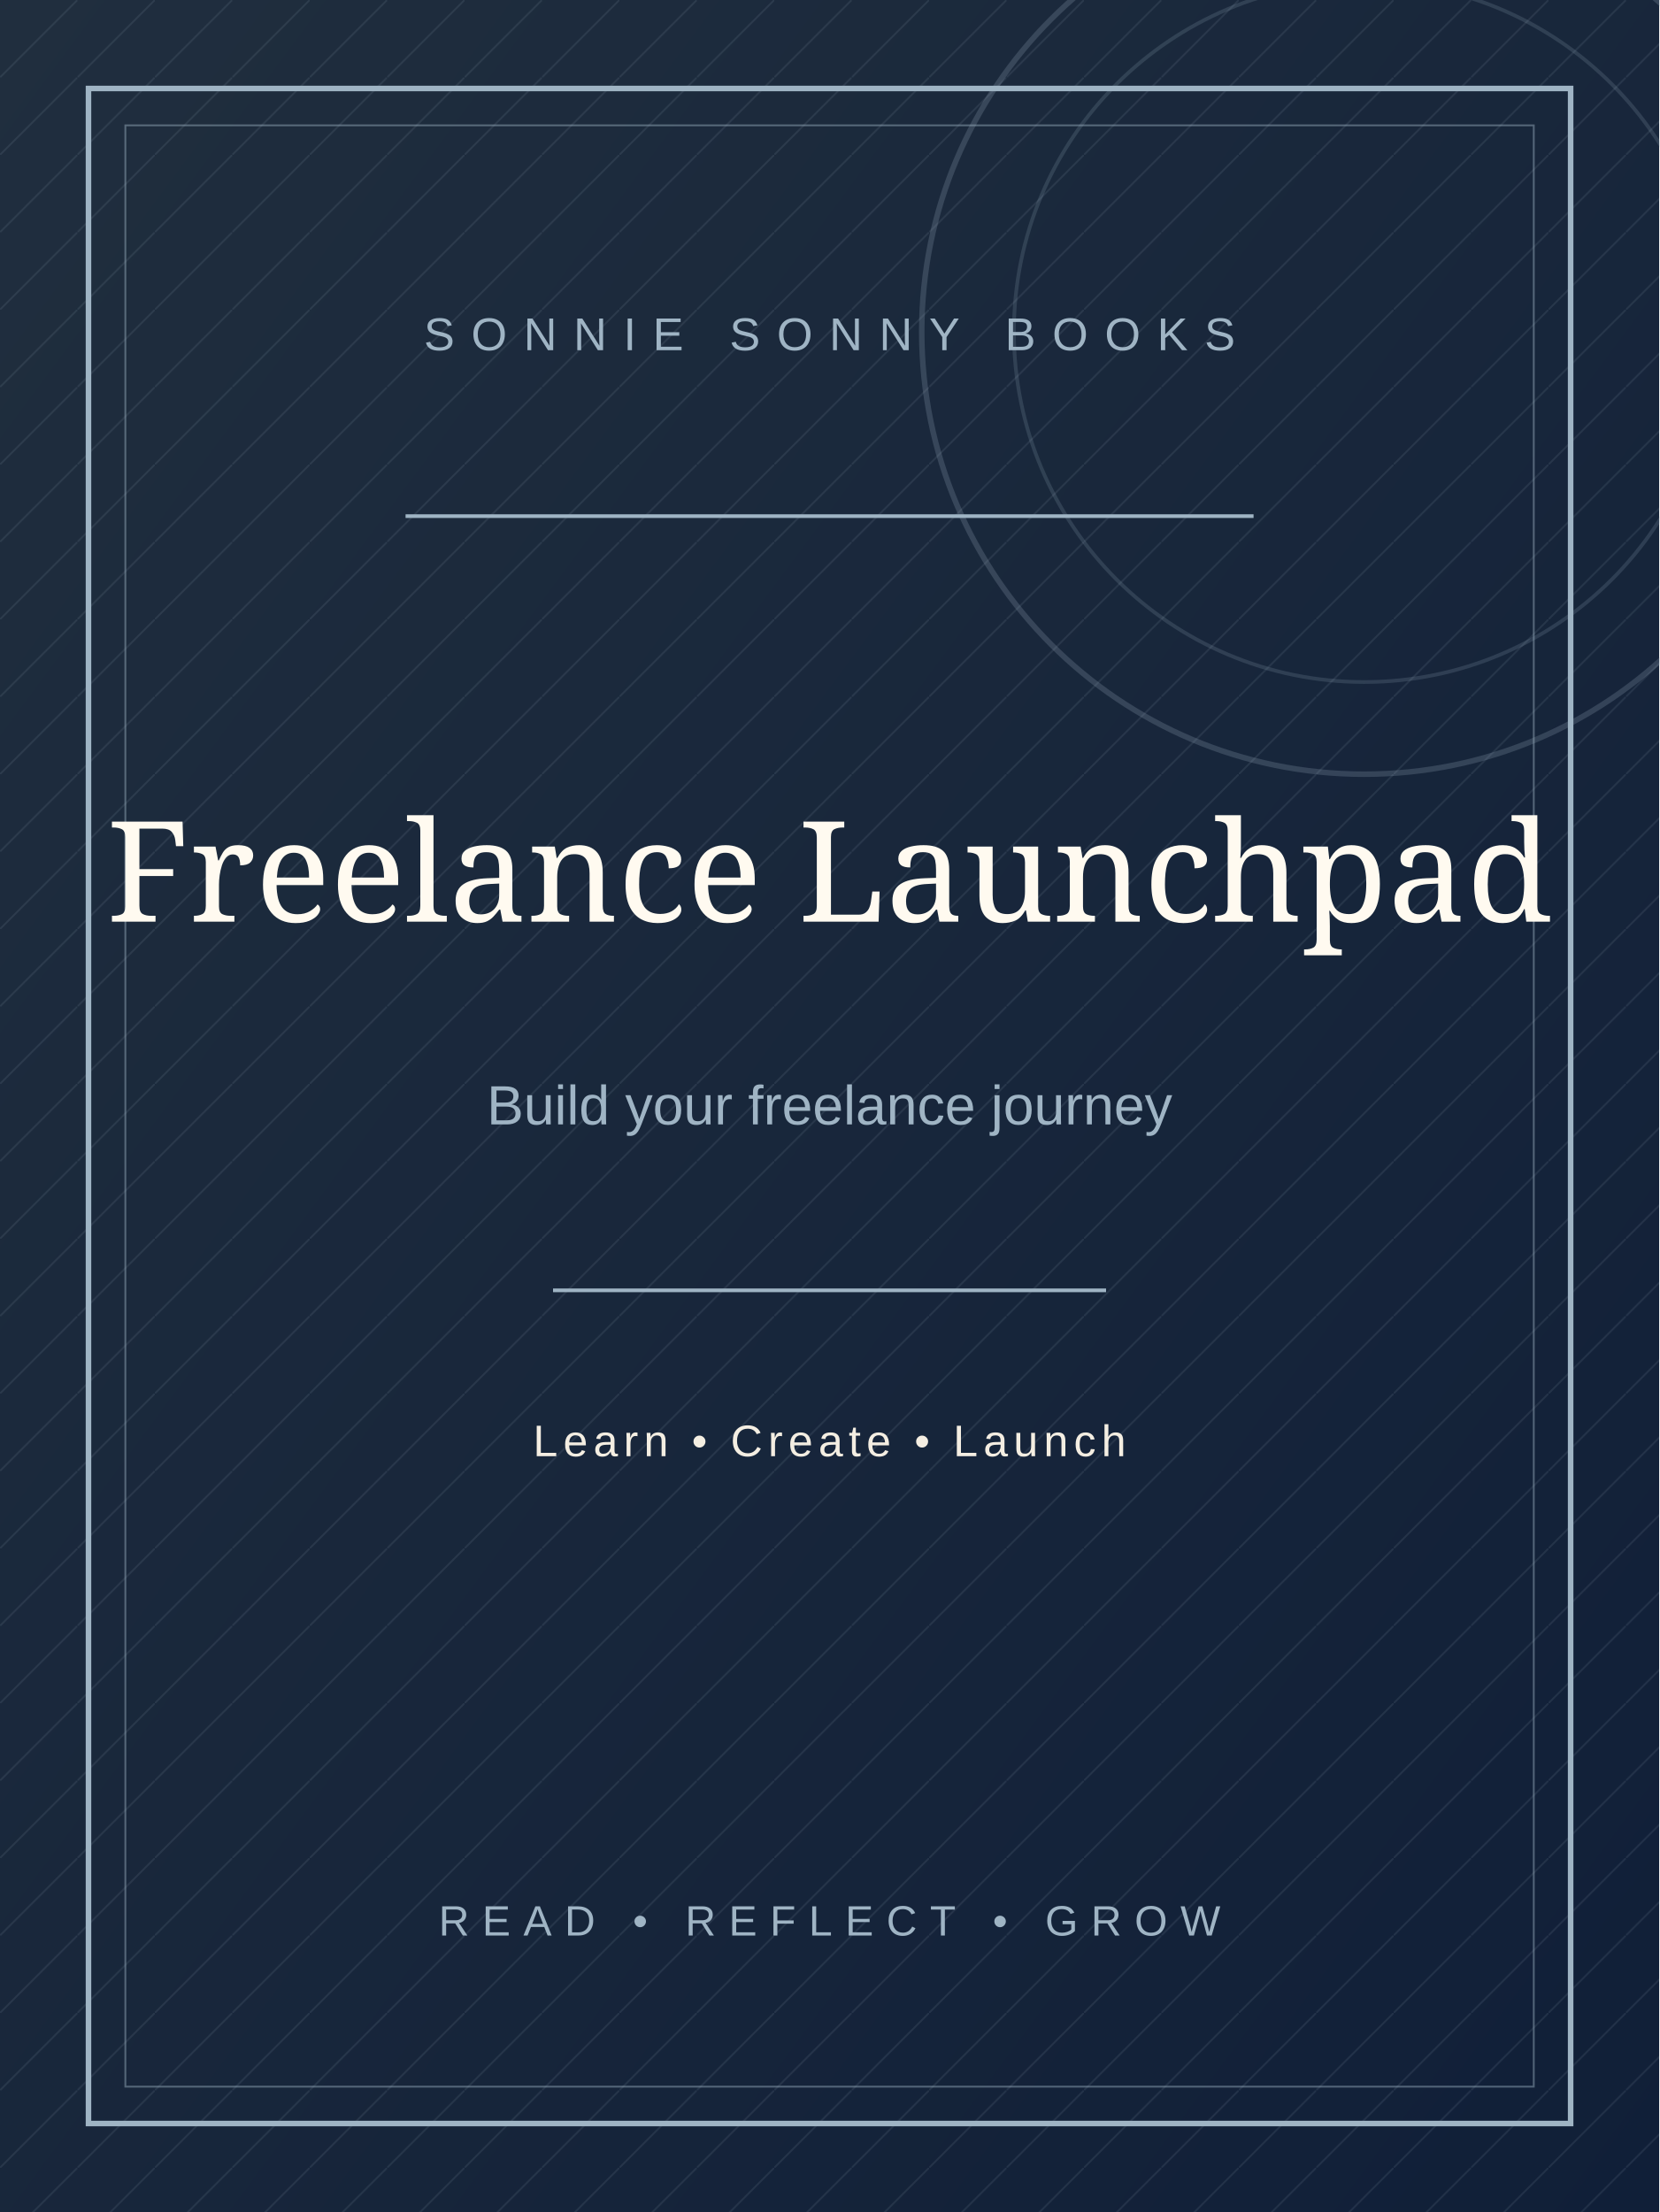
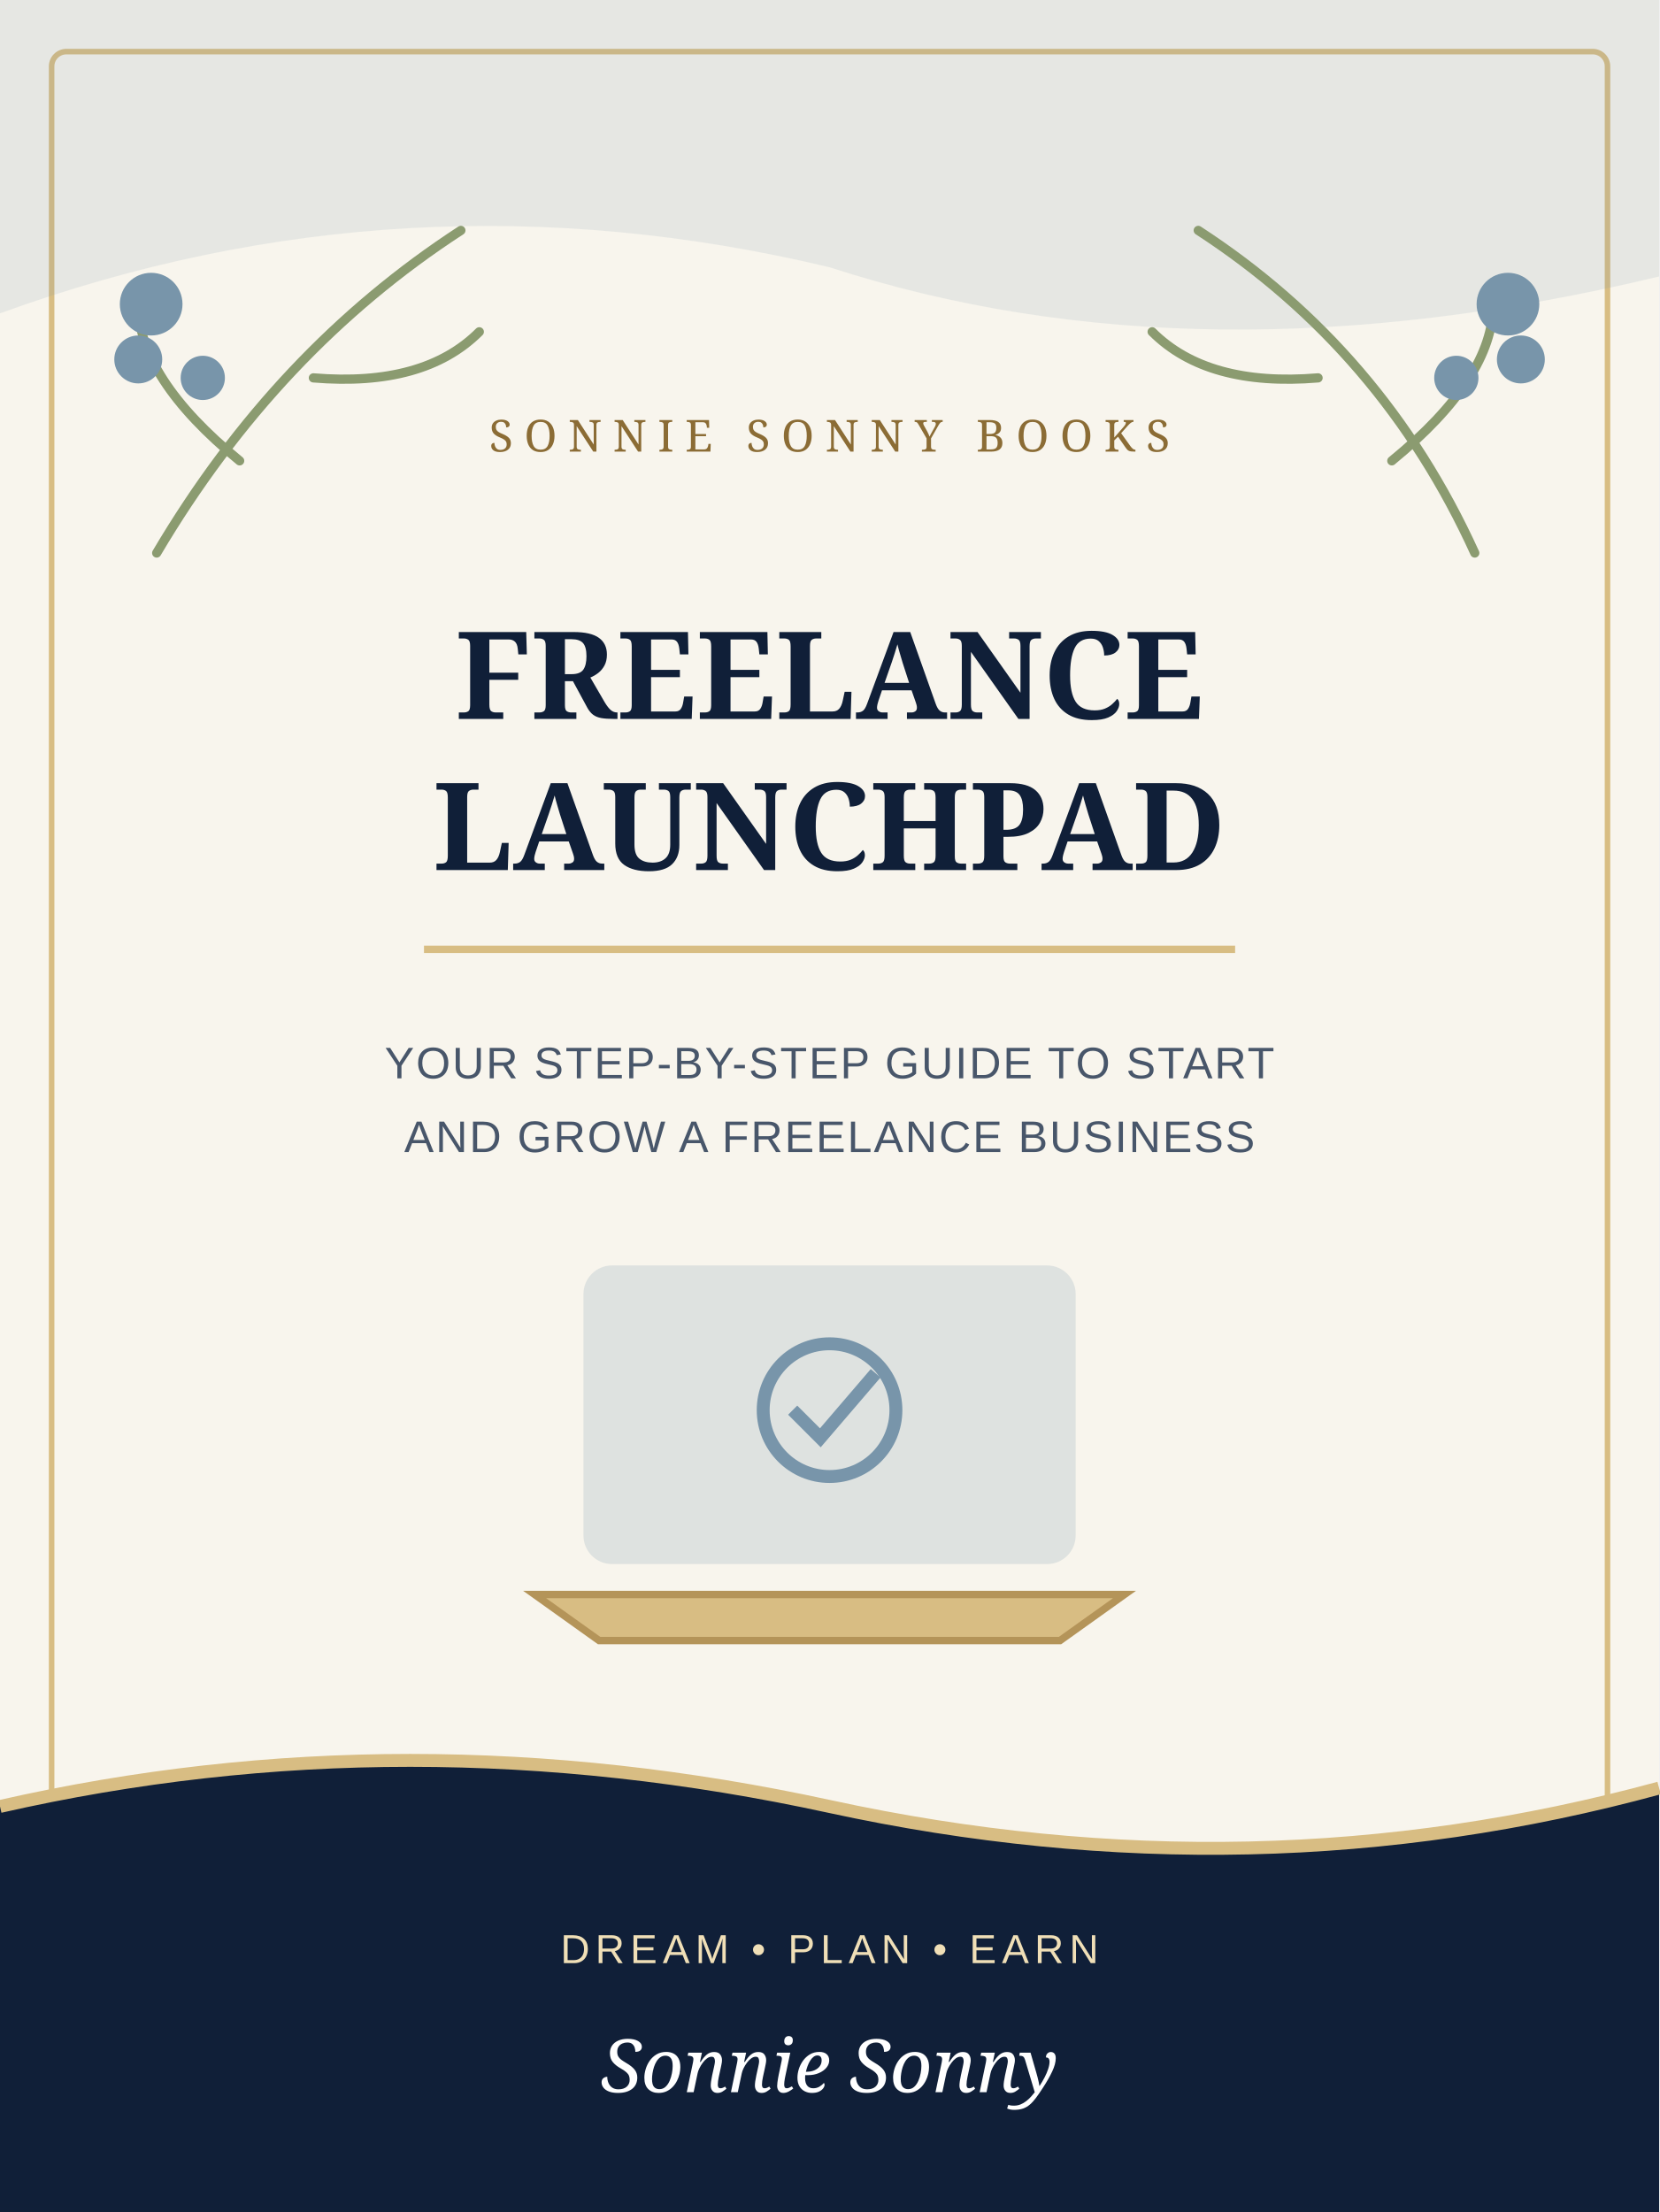
<svg xmlns="http://www.w3.org/2000/svg" width="900" height="1200" viewBox="0 0 900 1200">
-   <defs>
-     <linearGradient id="g" x1="0" y1="0" x2="1" y2="1">
-       <stop offset="0" stop-color="#202e3e" />
-       <stop offset="1" stop-color="#101f38" />
-     </linearGradient>
-     <pattern id="p" width="42" height="42" patternUnits="userSpaceOnUse">
-       <path d="M0 42L42 0" stroke="#9fb4c4" stroke-opacity=".12" stroke-width="1" />
-     </pattern>
-   </defs>
-   <rect width="900" height="1200" fill="url(#g)" />
-   <rect width="900" height="1200" fill="url(#p)" />
-   <circle cx="740" cy="180" r="240" fill="none" stroke="#9fb4c4" stroke-opacity=".22" stroke-width="3" />
-   <circle cx="740" cy="180" r="190" fill="none" stroke="#9fb4c4" stroke-opacity=".18" stroke-width="2" />
-   <rect x="48" y="48" width="804" height="1104" fill="none" stroke="#9fb4c4" stroke-width="3" />
-   <rect x="68" y="68" width="764" height="1064" fill="none" stroke="#9fb4c4" stroke-opacity=".45" />
-   <text x="450" y="190" fill="#9fb4c4" font-family="Arial,sans-serif" font-size="25" letter-spacing="9" text-anchor="middle">SONNIE SONNY BOOKS</text>
-   <path d="M220 280H680" stroke="#9fb4c4" stroke-width="2" />
-   <text x="450" y="500" fill="#fffaf0" font-family="Georgia,serif" font-size="76" text-anchor="middle" font-weight="normal">Freelance Launchpad</text>
-   <text x="450" y="610" fill="#9fb4c4" font-family="Arial,sans-serif" font-size="30" text-anchor="middle">Build your freelance journey</text>
-   <path d="M300 700H600" stroke="#9fb4c4" stroke-width="2" />
-   <text x="450" y="790" fill="#f4eee2" font-family="Arial,sans-serif" font-size="24" letter-spacing="3" text-anchor="middle">Learn • Create • Launch</text>
-   <text x="450" y="1050" fill="#9fb4c4" font-family="Arial,sans-serif" font-size="23" letter-spacing="7" text-anchor="middle">READ • REFLECT • GROW</text>
+   <rect width="900" height="1200" fill="#f8f5ed" />
+   <rect x="28" y="28" width="844" height="1144" rx="8" fill="none" stroke="#d8bd83" stroke-width="3" />
+   <path d="M0 0H900V150Q650 210 450 145Q220 90 0 170Z" fill="#7895aa" opacity=".14" />
+   <g fill="none" stroke="#8b9b70" stroke-width="5" stroke-linecap="round">
+     <path d="M85 300Q150 190 250 125M130 250Q75 205 75 165M170 205Q230 210 260 180M800 300Q750 190 650 125M755 250Q810 205 810 165M715 205Q655 210 625 180" />
+   </g>
+   <g fill="#7895aa">
+     <circle cx="82" cy="165" r="17" />
+     <circle cx="75" cy="195" r="13" />
+     <circle cx="110" cy="205" r="12" />
+     <circle cx="818" cy="165" r="17" />
+     <circle cx="825" cy="195" r="13" />
+     <circle cx="790" cy="205" r="12" />
+   </g>
+   <text x="450" y="245" text-anchor="middle" class="brand">SONNIE SONNY BOOKS</text>
+   <text x="450" y="390" text-anchor="middle" class="title">FREELANCE</text>
+   <text x="450" y="472" text-anchor="middle" class="title">LAUNCHPAD</text>
+   <path d="M230 515H670" stroke="#d8bd83" stroke-width="4" />
+   <text x="450" y="585" text-anchor="middle" class="sub">YOUR STEP-BY-STEP GUIDE TO START</text>
+   <text x="450" y="625" text-anchor="middle" class="sub">AND GROW A FREELANCE BUSINESS</text>
+   <rect x="320" y="690" width="260" height="155" rx="12" fill="#7895aa" opacity=".2" stroke="#7895aa" stroke-width="7" />
+   <path d="M290 865H610L575 890H325Z" fill="#d8bd83" stroke="#b49459" stroke-width="4" />
+   <circle cx="450" cy="765" r="36" fill="none" stroke="#7895aa" stroke-width="7" />
+   <path d="M430 765L445 780L475 745" fill="none" stroke="#7895aa" stroke-width="7" />
+   <path d="M0 980Q220 930 450 980Q680 1030 900 970V1200H0Z" fill="#101f38" />
+   <path d="M0 980Q220 930 450 980Q680 1030 900 970" fill="none" stroke="#d8bd83" stroke-width="7" />
+   <text x="450" y="1065" text-anchor="middle" class="tag">DREAM • PLAN • EARN</text>
+   <text x="450" y="1135" text-anchor="middle" class="author">Sonnie Sonny</text>
+   <style>.brand{font:24px Georgia,serif;letter-spacing:6px;fill:#8b6c35}.title{font:bold 66px Georgia,serif;fill:#101f38}.sub{font:24px Arial,sans-serif;letter-spacing:1px;fill:#48566a}.tag{font:22px Arial,sans-serif;letter-spacing:3px;fill:#f0dfb7}.author{font:italic 40px Georgia,serif;fill:#fff}</style>
</svg>
